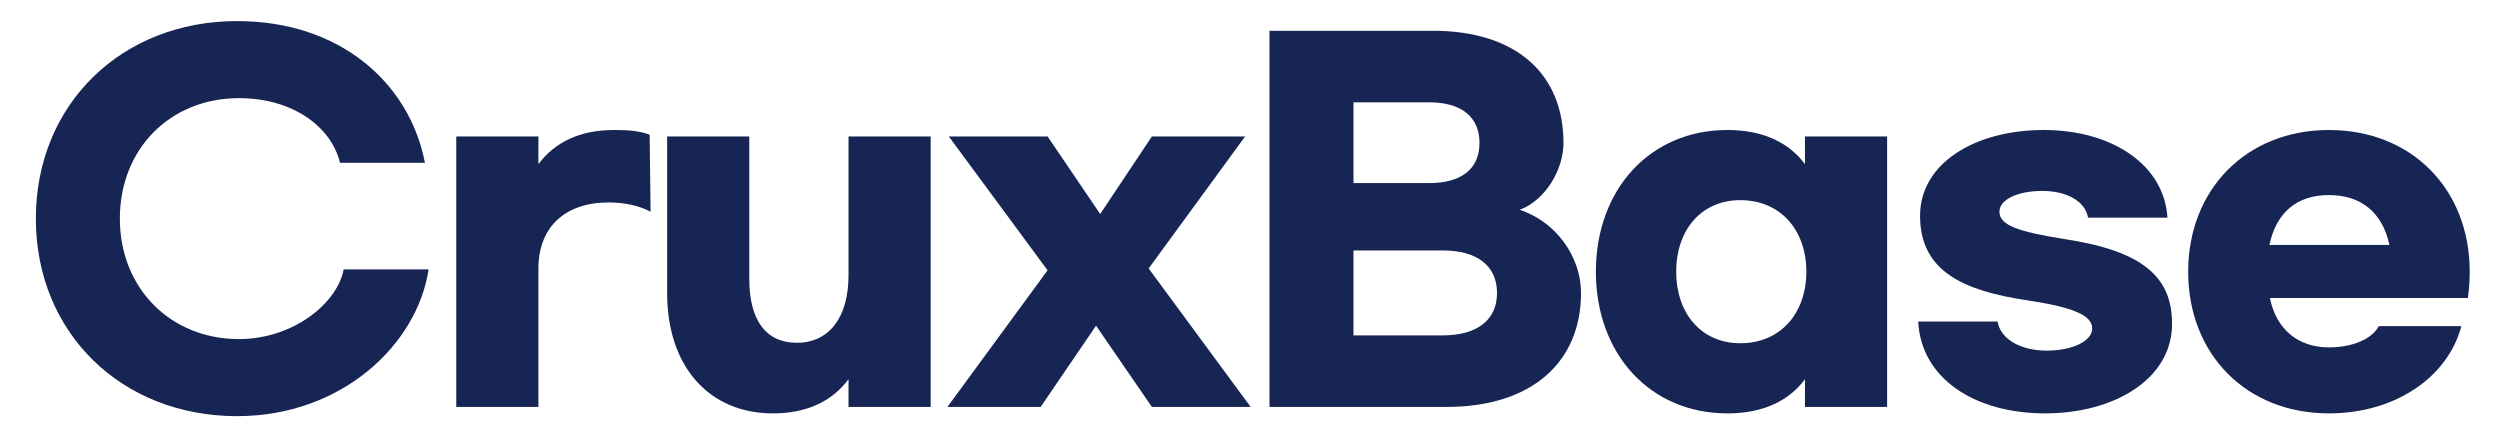
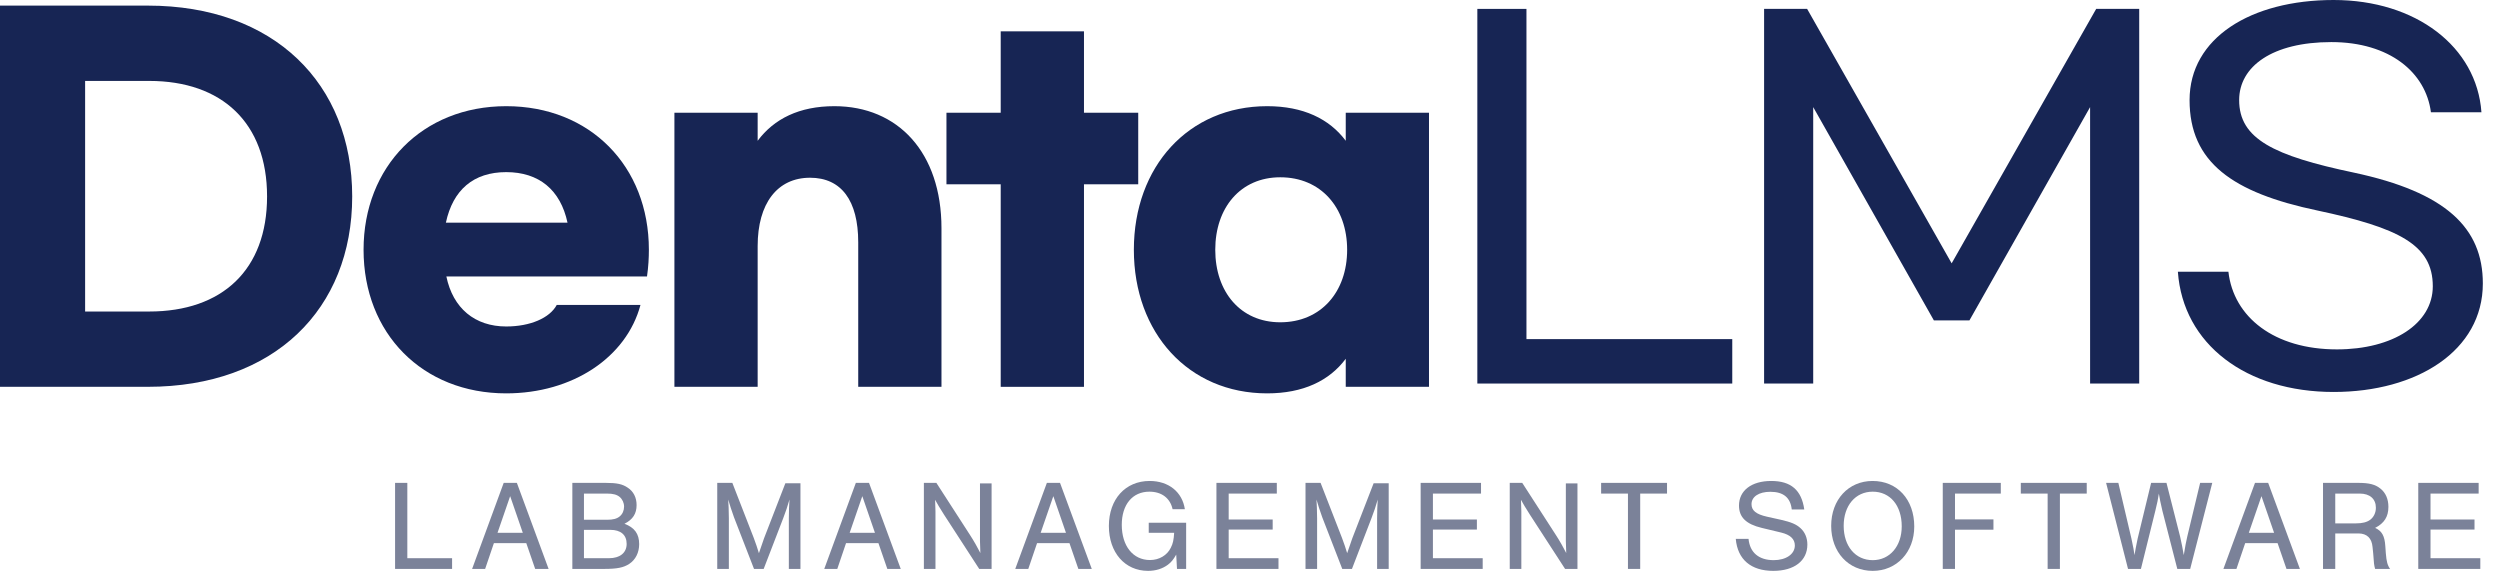
- <svg xmlns="http://www.w3.org/2000/svg" width="130" height="23" viewBox="2 -1 124 23" fill="none">
-   <path d="M120.105 20.496C115.809 20.496 112.785 17.424 112.785 13.128C112.785 8.856 115.809 5.76 120.105 5.76C124.401 5.76 127.425 8.832 127.425 13.128C127.425 13.536 127.401 13.992 127.329 14.496H117.033C117.369 16.128 118.497 17.064 120.105 17.064C121.329 17.064 122.337 16.632 122.697 15.96H126.993C126.273 18.648 123.513 20.496 120.105 20.496ZM117.009 11.736H123.249C122.889 10.056 121.785 9.144 120.105 9.144C118.425 9.144 117.369 10.056 117.009 11.736Z" fill="#172554" />
-   <path d="M105.275 5.76C108.779 5.76 111.539 7.536 111.707 10.32H107.579C107.435 9.456 106.451 8.928 105.203 8.928C103.907 8.928 102.971 9.384 102.971 10.008C102.971 10.704 103.907 11.04 106.307 11.424C110.459 12.048 111.947 13.416 111.947 15.84C111.947 18.72 108.923 20.496 105.347 20.496C101.675 20.496 98.891 18.672 98.747 15.72H102.875C103.019 16.632 104.075 17.232 105.419 17.232C106.787 17.232 107.795 16.728 107.795 16.08C107.795 15.408 106.835 14.976 104.411 14.616C101.051 14.112 98.843 13.08 98.843 10.224C98.843 7.488 101.699 5.76 105.275 5.76Z" fill="#172554" />
-   <path d="M88.826 20.496C84.794 20.496 81.986 17.4 81.986 13.128C81.986 8.856 84.794 5.76 88.826 5.76C90.674 5.76 92.018 6.408 92.858 7.536V6.096H97.13V20.16H92.858V18.72C92.018 19.848 90.674 20.496 88.826 20.496ZM89.498 16.848C91.586 16.848 92.93 15.288 92.93 13.128C92.93 10.968 91.586 9.408 89.498 9.408C87.458 9.408 86.162 10.968 86.162 13.128C86.162 15.288 87.458 16.848 89.498 16.848Z" fill="#172554" />
-   <path d="M65.013 20.16V0.6H73.509C77.853 0.6 80.301 2.856 80.301 6.432C80.301 7.824 79.365 9.408 78.021 9.912C79.893 10.512 81.213 12.336 81.213 14.232C81.213 17.856 78.621 20.16 74.229 20.16H65.013ZM69.381 8.52H73.317C74.973 8.52 75.933 7.8 75.933 6.432C75.933 5.064 74.973 4.32 73.317 4.32H69.381V8.52ZM69.381 16.44H74.037C75.765 16.44 76.845 15.672 76.845 14.232C76.845 12.792 75.765 12.024 74.037 12.024H69.381V16.44Z" fill="#172554" />
-   <path d="M48.266 20.16L53.474 13.056L48.338 6.096H53.474L56.21 10.128L58.898 6.096H63.746L58.73 12.96L64.034 20.16H58.898L55.994 15.936L53.114 20.16H48.266Z" fill="#172554" />
-   <path d="M39.187 20.496C35.923 20.496 33.691 18.12 33.691 14.232V6.096H37.963V13.512C37.963 15.648 38.827 16.824 40.435 16.824C42.115 16.824 43.123 15.504 43.123 13.32V6.096H47.395V20.16H43.123V18.72C42.283 19.848 40.987 20.496 39.187 20.496Z" fill="#172554" />
-   <path d="M22.726 20.16V6.096H26.998V7.536C27.838 6.408 29.134 5.76 30.934 5.76C31.726 5.76 32.23 5.808 32.782 6L32.83 10.008C32.23 9.696 31.486 9.528 30.646 9.528C28.366 9.528 26.998 10.824 26.998 12.96V20.16H22.726Z" fill="#172554" />
-   <path d="M11.328 20.64C5.304 20.64 0.864 16.296 0.864 10.368C0.864 4.44 5.304 0.096 11.328 0.096C16.704 0.096 20.304 3.336 21.096 7.464H16.68C16.224 5.592 14.232 4.104 11.424 4.104C7.872 4.104 5.232 6.72 5.232 10.368C5.232 13.992 7.872 16.632 11.424 16.632C14.232 16.632 16.536 14.784 16.872 13.008H21.288C20.688 16.944 16.752 20.64 11.328 20.64Z" fill="#172554" />
+ <svg xmlns="http://www.w3.org/2000/svg" width="127" height="29" viewBox="0 0 127 29" fill="none">
+   <path d="M118.549 0C122.731 0 125.82 2.376 126.057 5.703H123.491C123.23 3.683 121.4 2.138 118.43 2.138C115.436 2.138 113.749 3.374 113.749 5.085C113.749 7.057 115.507 7.912 119.571 8.768C124.251 9.766 126.128 11.572 126.128 14.399C126.128 17.821 122.778 19.912 118.549 19.912C114.106 19.912 110.898 17.488 110.636 13.805H113.203C113.464 16.11 115.531 17.749 118.715 17.749C121.566 17.749 123.586 16.442 123.586 14.542C123.586 12.427 121.852 11.572 117.717 10.692C113.416 9.789 111.23 8.245 111.23 5.085C111.23 1.925 114.343 0 118.549 0Z" fill="#172554" />
+   <path d="M89.616 0.452H91.802L99.144 13.377L106.486 0.452H108.672V19.484H106.177V5.441L100.047 16.276H98.241L92.111 5.441V19.484H89.616V0.452Z" fill="#172554" />
+   <path d="M77.544 0.452V17.227H87.999V19.484H75.049V0.452H77.544Z" fill="#172554" />
+   <path d="M64.372 19.983C60.38 19.983 57.6 16.918 57.6 12.689C57.6 8.459 60.38 5.394 64.372 5.394C66.202 5.394 67.532 6.036 68.364 7.152V5.727H72.593V19.651H68.364V18.225C67.532 19.342 66.202 19.983 64.372 19.983ZM65.037 16.372C67.105 16.372 68.435 14.827 68.435 12.689C68.435 10.55 67.105 9.006 65.037 9.006C63.018 9.006 61.735 10.55 61.735 12.689C61.735 14.827 63.018 16.372 65.037 16.372Z" fill="#172554" />
+   <path d="M57.822 5.727V9.362H55.066V19.651H50.836V9.362H48.08V5.727H50.836V1.592H55.066V5.727H57.822Z" fill="#172554" />
+   <path d="M34.26 19.651V5.727H38.489V7.152C39.321 6.036 40.604 5.394 42.386 5.394C45.618 5.394 47.827 7.746 47.827 11.596V19.651H43.598V12.308C43.598 10.194 42.743 9.029 41.151 9.029C39.487 9.029 38.489 10.336 38.489 12.498V19.651H34.26Z" fill="#172554" />
+   <path d="M25.716 19.983C21.463 19.983 18.469 16.942 18.469 12.689C18.469 8.459 21.463 5.394 25.716 5.394C29.97 5.394 32.963 8.435 32.963 12.689C32.963 13.092 32.94 13.544 32.868 14.043H22.675C23.008 15.659 24.124 16.585 25.716 16.585C26.928 16.585 27.926 16.158 28.282 15.492H32.536C31.823 18.154 29.09 19.983 25.716 19.983ZM22.651 11.31H28.829C28.473 9.647 27.38 8.744 25.716 8.744C24.053 8.744 23.008 9.647 22.651 11.31Z" fill="#172554" />
+   <path d="M0 19.65V0.285H7.508C13.924 0.285 17.892 4.253 17.892 9.98C17.892 15.706 13.924 19.65 7.508 19.65H0ZM4.324 15.825H7.58C11.286 15.825 13.567 13.71 13.567 9.98C13.567 6.249 11.286 4.111 7.58 4.111H4.324V15.825Z" fill="#172554" />
+   <path d="M125.915 24.53V25.074H123.47V26.391H125.705V26.902H123.47V28.357H126V28.901H122.848V24.53H125.915Z" fill="#7B8299" />
+   <path d="M118.631 27.099V28.901H118.009V24.53H119.791C120.361 24.53 120.663 24.609 120.931 24.825C121.193 25.035 121.331 25.356 121.331 25.749C121.331 26.247 121.121 26.581 120.656 26.817C121.003 26.975 121.141 27.224 121.174 27.741L121.2 28.108C121.233 28.528 121.285 28.718 121.416 28.901H120.656C120.604 28.718 120.591 28.619 120.558 28.108L120.525 27.787C120.486 27.342 120.243 27.106 119.824 27.099H118.631ZM118.631 26.588H119.673C120.007 26.588 120.237 26.529 120.407 26.404C120.584 26.273 120.695 26.044 120.695 25.795C120.695 25.343 120.387 25.074 119.876 25.074H118.631V26.588Z" fill="#7B8299" />
+   <path d="M115.701 27.591H114.056L113.611 28.901H112.949L114.554 24.53H115.223L116.835 28.901H116.153L115.701 27.591ZM115.524 27.066L114.882 25.205L114.24 27.066H115.524Z" fill="#7B8299" />
+   <path d="M108.759 28.901H108.104L106.99 24.53H107.612L108.274 27.348C108.386 27.872 108.399 27.951 108.431 28.2C108.445 28.128 108.451 28.076 108.458 28.056L108.497 27.833C108.523 27.695 108.582 27.42 108.595 27.348L109.277 24.53H110.057L110.751 27.263C110.804 27.486 110.909 28.01 110.935 28.2C110.994 27.826 111.066 27.453 111.112 27.263L111.767 24.53H112.383L111.262 28.901H110.607L109.847 25.939C109.755 25.533 109.703 25.304 109.67 25.074C109.631 25.349 109.585 25.566 109.493 25.939L108.759 28.901Z" fill="#7B8299" />
+   <path d="M104.643 25.074V28.901H104.02V25.074H102.657V24.53H106.006V25.074H104.643Z" fill="#7B8299" />
+   <path d="M101.641 24.53V25.074H99.314V26.385H101.267V26.909H99.314V28.901H98.692V24.53H101.641Z" fill="#7B8299" />
+   <path d="M95.127 24.433C96.385 24.433 97.244 25.376 97.244 26.746C97.244 28.05 96.353 29 95.134 29C93.902 29 93.024 28.05 93.024 26.713C93.024 25.383 93.902 24.433 95.127 24.433ZM95.134 24.977C94.256 24.977 93.659 25.684 93.659 26.713C93.659 27.748 94.256 28.456 95.134 28.456C95.999 28.456 96.608 27.748 96.608 26.739C96.608 25.678 96.019 24.977 95.134 24.977Z" fill="#7B8299" />
+   <path d="M91.657 25.881H91.021C90.956 25.278 90.595 24.983 89.933 24.983C89.35 24.983 88.977 25.232 88.977 25.612C88.977 25.933 89.206 26.123 89.763 26.248L90.471 26.405C90.988 26.523 91.251 26.634 91.46 26.825C91.689 27.028 91.814 27.323 91.814 27.663C91.814 28.489 91.146 29 90.084 29C88.95 29 88.269 28.424 88.177 27.375H88.826C88.891 28.07 89.35 28.456 90.104 28.456C90.733 28.456 91.178 28.148 91.178 27.709C91.178 27.382 90.942 27.165 90.484 27.054L89.501 26.818C88.701 26.628 88.341 26.274 88.341 25.684C88.341 24.918 88.977 24.433 89.979 24.433C90.982 24.433 91.519 24.898 91.657 25.881Z" fill="#7B8299" />
+   <path d="M83.322 25.074V28.901H82.7V25.074H81.337V24.53H84.685V25.074H83.322Z" fill="#7B8299" />
+   <path d="M80.135 28.901H79.506L77.717 26.142C77.501 25.802 77.37 25.585 77.265 25.389C77.271 25.48 77.271 25.54 77.271 25.566L77.278 25.782L77.284 25.985V26.214V28.901H76.695V24.53H77.33L79.047 27.191C79.211 27.44 79.434 27.833 79.565 28.095C79.552 27.853 79.552 27.65 79.545 27.492V27.276V24.556H80.135V28.901Z" fill="#7B8299" />
+   <path d="M75.236 24.53V25.074H72.792V26.391H75.026V26.902H72.792V28.357H75.321V28.901H72.169V24.53H75.236Z" fill="#7B8299" />
+   <path d="M68.679 28.901H68.187L67.171 26.28C67.053 25.946 66.955 25.657 66.877 25.376C66.896 25.716 66.903 25.815 66.909 26.332V28.901H66.32V24.53H67.086L68.174 27.328C68.312 27.709 68.331 27.754 68.436 28.102C68.567 27.709 68.62 27.564 68.698 27.342L69.78 24.55H70.546V28.901H69.957V26.332C69.957 25.985 69.97 25.677 69.989 25.376C69.885 25.73 69.806 25.979 69.668 26.332L68.679 28.901Z" fill="#7B8299" />
+   <path d="M64.862 24.53V25.074H62.417V26.391H64.652V26.902H62.417V28.357H64.947V28.901H61.795V24.53H64.862Z" fill="#7B8299" />
+   <path d="M58.356 26.556H60.256V28.902H59.791L59.752 28.174C59.601 28.437 59.503 28.555 59.332 28.686C59.063 28.889 58.71 29 58.323 29C57.143 29 56.331 28.07 56.331 26.72C56.331 25.357 57.17 24.433 58.402 24.433C59.365 24.433 60.06 24.99 60.191 25.868H59.568C59.444 25.304 59.011 24.977 58.389 24.977C57.53 24.977 56.986 25.632 56.986 26.661C56.986 27.735 57.556 28.45 58.421 28.45C58.887 28.45 59.293 28.207 59.476 27.827C59.588 27.611 59.627 27.414 59.647 27.067H58.356V26.556Z" fill="#7B8299" />
+   <path d="M54.328 27.591H52.683L52.237 28.901H51.575L53.181 24.53H53.849L55.462 28.901H54.78L54.328 27.591ZM54.151 27.066L53.509 25.205L52.866 27.066H54.151Z" fill="#7B8299" />
+   <path d="M50.373 28.901H49.744L47.955 26.142C47.739 25.802 47.608 25.585 47.503 25.389C47.509 25.48 47.509 25.54 47.509 25.566L47.516 25.782L47.522 25.985V26.214V28.901H46.933V24.53H47.568L49.285 27.191C49.449 27.44 49.672 27.833 49.803 28.095C49.79 27.853 49.79 27.65 49.783 27.492V27.276V24.556H50.373V28.901Z" fill="#7B8299" />
+   <path d="M44.624 27.591H42.979L42.534 28.901H41.872L43.477 24.53H44.146L45.758 28.901H45.076L44.624 27.591ZM44.447 27.066L43.805 25.205L43.163 27.066H44.447Z" fill="#7B8299" />
+   <path d="M38.795 28.901H38.304L37.288 26.28C37.17 25.946 37.072 25.657 36.993 25.376C37.013 25.716 37.02 25.815 37.026 26.332V28.901H36.436V24.53H37.203L38.291 27.328C38.428 27.709 38.448 27.754 38.553 28.102C38.684 27.709 38.736 27.564 38.815 27.342L39.896 24.55H40.663V28.901H40.073V26.332C40.073 25.985 40.086 25.677 40.106 25.376C40.001 25.73 39.923 25.979 39.785 26.332L38.795 28.901Z" fill="#7B8299" />
+   <path d="M29.075 28.901V24.53H30.766C31.336 24.53 31.618 24.589 31.887 24.773C32.182 24.963 32.339 25.277 32.339 25.657C32.339 26.096 32.149 26.391 31.723 26.608C32.234 26.798 32.47 27.119 32.47 27.643C32.47 28.069 32.286 28.436 31.965 28.646C31.677 28.836 31.343 28.901 30.681 28.901H29.075ZM29.665 26.404H30.838C31.146 26.404 31.336 26.352 31.48 26.234C31.625 26.116 31.703 25.933 31.703 25.736C31.703 25.546 31.618 25.363 31.48 25.245C31.336 25.127 31.146 25.074 30.838 25.074H29.665V26.404ZM29.665 28.357H30.936C31.494 28.357 31.834 28.082 31.834 27.63C31.834 27.171 31.533 26.916 31.002 26.916H29.665V28.357Z" fill="#7B8299" />
+   <path d="M26.735 27.591H25.09L24.645 28.901H23.983L25.588 24.53H26.257L27.869 28.901H27.187L26.735 27.591ZM26.558 27.066L25.916 25.205L25.274 27.066H26.558Z" fill="#7B8299" />
+   <path d="M20.692 24.53V28.357H22.966V28.901H20.07V24.53H20.692Z" fill="#7B8299" />
</svg>
